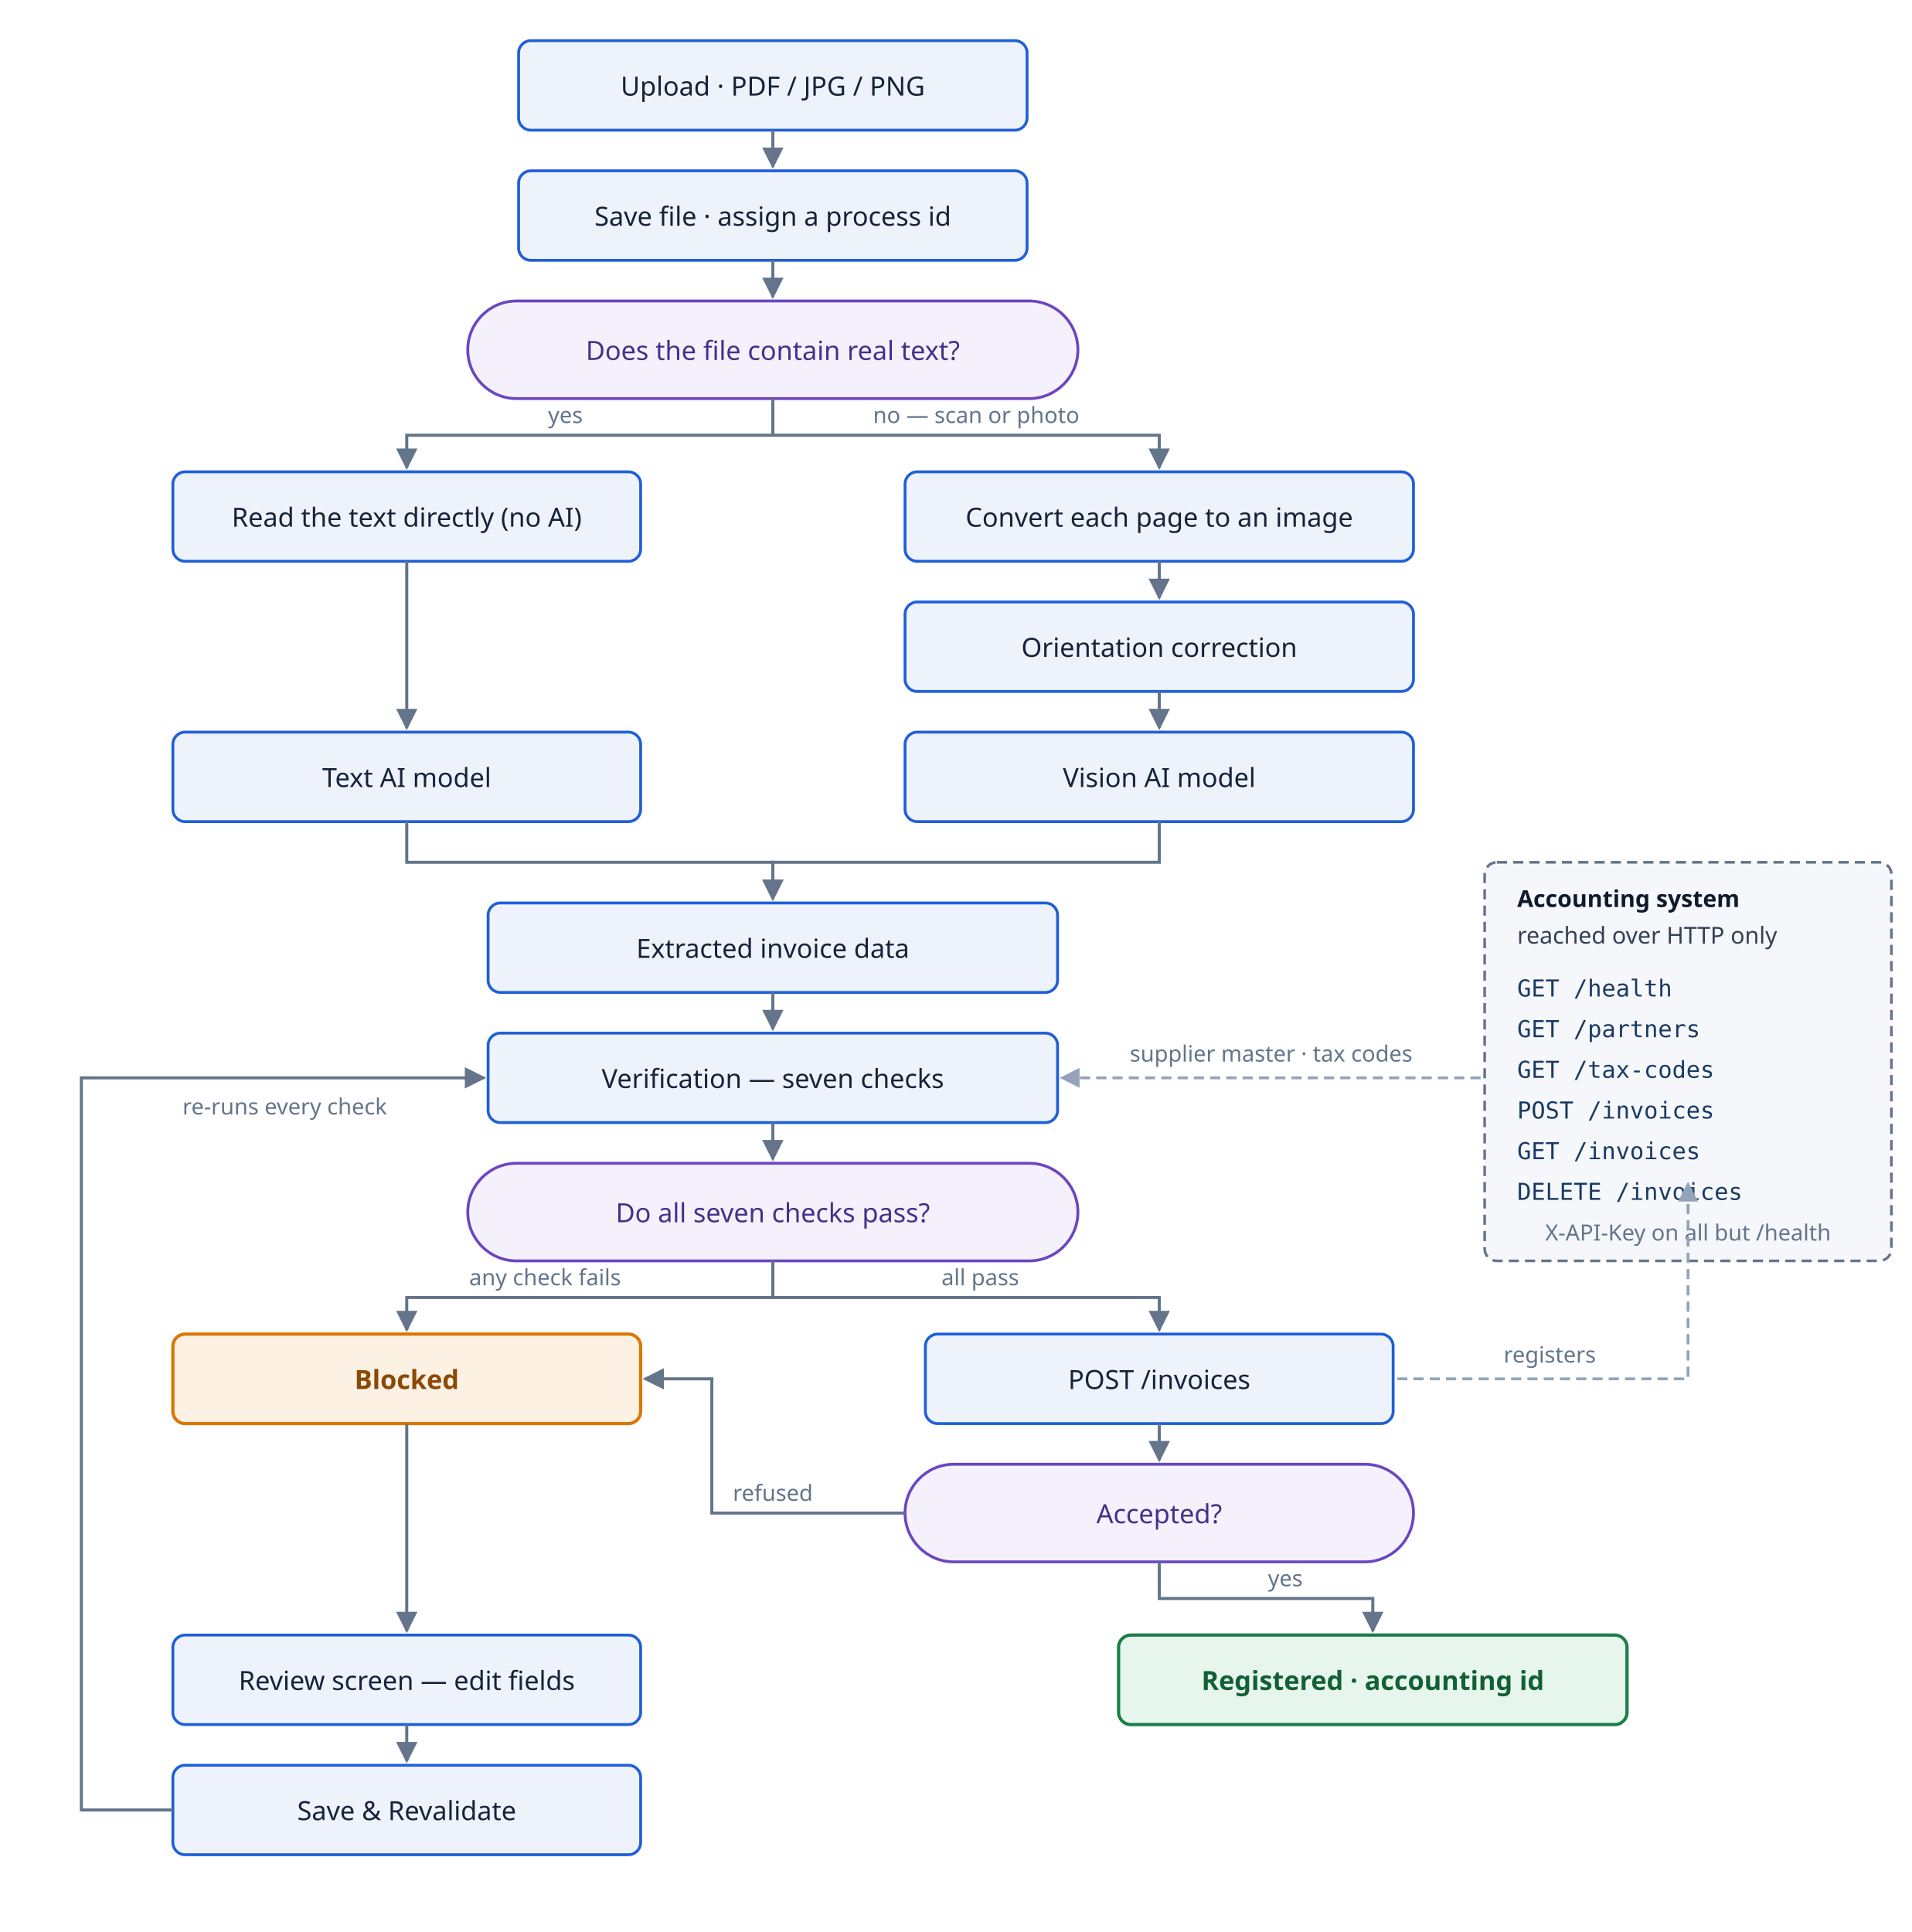
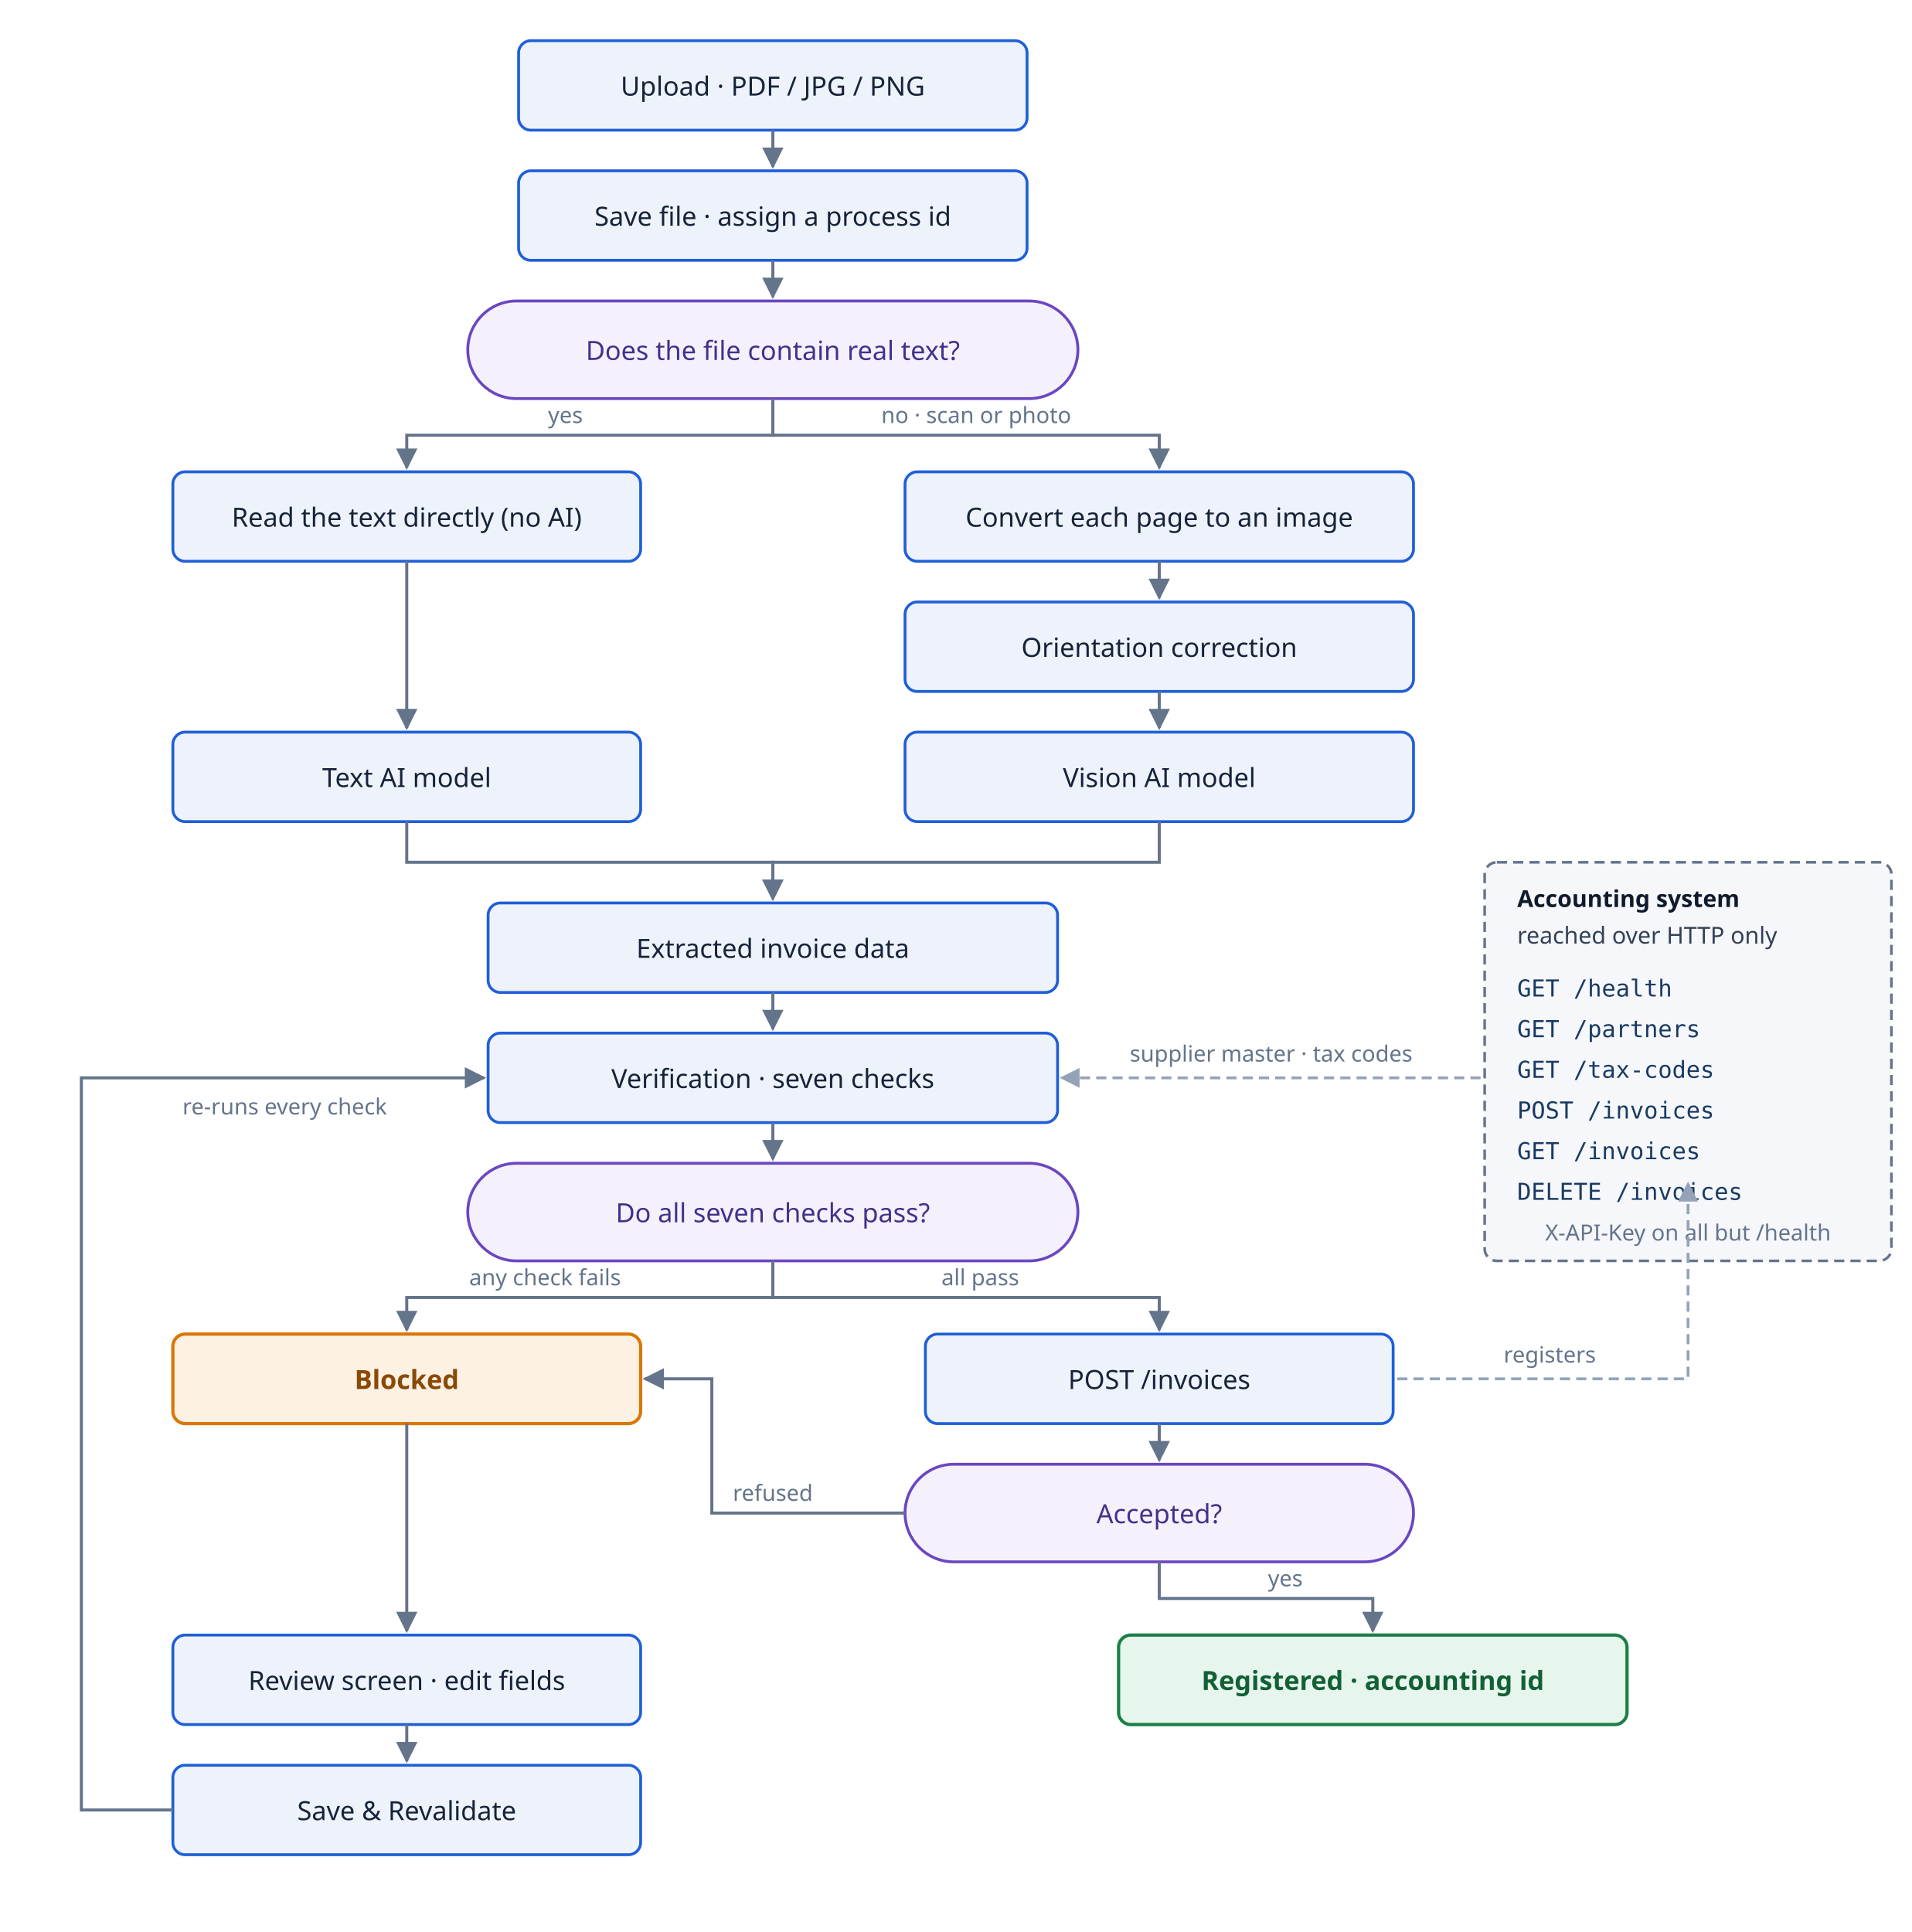
<svg xmlns="http://www.w3.org/2000/svg" viewBox="0 0 940 950" width="940" height="950" font-family="Segoe UI, system-ui, sans-serif">
  <defs>
    <marker id="a" viewBox="0 0 10 10" refX="9" refY="5" markerWidth="7" markerHeight="7" orient="auto-start-reverse">
      <path d="M 0 0 L 10 5 L 0 10 z" fill="#64748b" />
    </marker>
    <marker id="ad" viewBox="0 0 10 10" refX="9" refY="5" markerWidth="7" markerHeight="7" orient="auto-start-reverse">
      <path d="M 0 0 L 10 5 L 0 10 z" fill="#94a3b8" />
    </marker>
  </defs>
  <style>
    .box  { fill:#eef3fb; stroke:#1f5fd8; stroke-width:1.4; }
    .dec  { fill:#f4f1fc; stroke:#6b46c1; stroke-width:1.4; }
    .warn { fill:#fdf1e3; stroke:#d97706; stroke-width:1.6; }
    .good { fill:#e7f6ed; stroke:#1a7f47; stroke-width:1.6; }
    .api  { fill:#f5f7fa; stroke:#64748b; stroke-width:1.3; stroke-dasharray:5 3; }
    .t    { font-size:13px; fill:#16233a; text-anchor:middle; }
    .td   { font-size:13px; fill:#43318a; text-anchor:middle; }
    .tw   { font-size:13px; fill:#8a4a06; text-anchor:middle; font-weight:600; }
    .tg   { font-size:13px; fill:#126035; text-anchor:middle; font-weight:600; }
    .lbl  { font-size:11px; fill:#64748b; text-anchor:middle; }
    .api-t{ font-size:11.5px; fill:#334155; text-anchor:start; }
    .api-h{ font-size:11.5px; fill:#0f1b2d; text-anchor:start; font-weight:700; }
    .mono { font-family:Consolas, monospace; font-size:11.5px; fill:#1a3a63; text-anchor:start; }
    .flow { fill:none; stroke:#64748b; stroke-width:1.5; marker-end:url(#a); }
    .dash { fill:none; stroke:#94a3b8; stroke-width:1.4; stroke-dasharray:5 3; marker-end:url(#ad); }
  </style>
  <rect class="box" x="255" y="20" width="250" height="44" rx="6" />
  <text class="t" x="380" y="47">Upload · PDF / JPG / PNG</text>
  <rect class="box" x="255" y="84" width="250" height="44" rx="6" />
  <text class="t" x="380" y="111">Save file · assign a process id</text>
  <rect class="dec" x="230" y="148" width="300" height="48" rx="24" />
  <text class="td" x="380" y="177">Does the file contain real text?</text>
  <rect class="box" x="85" y="232" width="230" height="44" rx="6" />
  <text class="t" x="200" y="259">Read the text directly (no AI)</text>
  <rect class="box" x="445" y="232" width="250" height="44" rx="6" />
  <text class="t" x="570" y="259">Convert each page to an image</text>
  <rect class="box" x="445" y="296" width="250" height="44" rx="6" />
  <text class="t" x="570" y="323">Orientation correction</text>
  <rect class="box" x="85" y="360" width="230" height="44" rx="6" />
  <text class="t" x="200" y="387">Text AI model</text>
  <rect class="box" x="445" y="360" width="250" height="44" rx="6" />
  <text class="t" x="570" y="387">Vision AI model</text>
  <rect class="box" x="240" y="444" width="280" height="44" rx="6" />
  <text class="t" x="380" y="471">Extracted invoice data</text>
  <rect class="box" x="240" y="508" width="280" height="44" rx="6" />
-   <text class="t" x="380" y="535">Verification — seven checks</text>
+   <text class="t" x="380" y="535">Verification · seven checks</text>
  <rect class="dec" x="230" y="572" width="300" height="48" rx="24" />
  <text class="td" x="380" y="601">Do all seven checks pass?</text>
  <rect class="warn" x="85" y="656" width="230" height="44" rx="6" />
  <text class="tw" x="200" y="683">Blocked</text>
  <rect class="box" x="455" y="656" width="230" height="44" rx="6" />
  <text class="t" x="570" y="683">POST /invoices</text>
  <rect class="dec" x="445" y="720" width="250" height="48" rx="24" />
  <text class="td" x="570" y="749">Accepted?</text>
  <rect class="good" x="550" y="804" width="250" height="44" rx="6" />
  <text class="tg" x="675" y="831">Registered · accounting id</text>
  <rect class="box" x="85" y="804" width="230" height="44" rx="6" />
-   <text class="t" x="200" y="831">Review screen — edit fields</text>
+   <text class="t" x="200" y="831">Review screen · edit fields</text>
  <rect class="box" x="85" y="868" width="230" height="44" rx="6" />
  <text class="t" x="200" y="895">Save &amp; Revalidate</text>
  <rect class="api" x="730" y="424" width="200" height="196" rx="6" />
  <text class="api-h" x="746" y="446">Accounting system</text>
  <text class="api-t" x="746" y="464">reached over HTTP only</text>
  <text class="mono" x="746" y="490">GET /health</text>
  <text class="mono" x="746" y="510">GET /partners</text>
  <text class="mono" x="746" y="530">GET /tax-codes</text>
  <text class="mono" x="746" y="550">POST /invoices</text>
  <text class="mono" x="746" y="570">GET /invoices</text>
  <text class="mono" x="746" y="590">DELETE /invoices</text>
  <text class="lbl" x="830" y="610" text-anchor="middle">X-API-Key on all but /health</text>
  <path class="flow" d="M 380 64 L 380 82" />
  <path class="flow" d="M 380 128 L 380 146" />
  <path class="flow" d="M 380 196 L 380 214 L 200 214 L 200 230" />
  <path class="flow" d="M 380 196 L 380 214 L 570 214 L 570 230" />
  <text class="lbl" x="278" y="208">yes</text>
-   <text class="lbl" x="480" y="208">no — scan or photo</text>
+   <text class="lbl" x="480" y="208">no · scan or photo</text>
  <path class="flow" d="M 200 276 L 200 358" />
  <path class="flow" d="M 570 276 L 570 294" />
  <path class="flow" d="M 570 340 L 570 358" />
  <path class="flow" d="M 200 404 L 200 424 L 380 424 L 380 442" />
  <path class="flow" d="M 570 404 L 570 424 L 380 424 L 380 442" />
  <path class="flow" d="M 380 488 L 380 506" />
  <path class="flow" d="M 380 552 L 380 570" />
  <path class="flow" d="M 380 620 L 380 638 L 200 638 L 200 654" />
  <path class="flow" d="M 380 620 L 380 638 L 570 638 L 570 654" />
  <text class="lbl" x="268" y="632">any check fails</text>
  <text class="lbl" x="482" y="632">all pass</text>
  <path class="flow" d="M 570 700 L 570 718" />
  <path class="flow" d="M 570 768 L 570 786 L 675 786 L 675 802" />
  <text class="lbl" x="632" y="780">yes</text>
  <path class="flow" d="M 445 744 L 350 744 L 350 678 L 317 678" />
  <text class="lbl" x="380" y="738">refused</text>
  <path class="flow" d="M 200 700 L 200 802" />
  <path class="flow" d="M 200 848 L 200 866" />
  <path class="flow" d="M 85 890 L 40 890 L 40 530 L 238 530" />
  <text class="lbl" x="140" y="548">re-runs every check</text>
  <path class="dash" d="M 728 530 L 522 530" />
  <text class="lbl" x="625" y="522">supplier master · tax codes</text>
  <path class="dash" d="M 687 678 L 830 678 L 830 582" />
  <text class="lbl" x="762" y="670">registers</text>
</svg>
